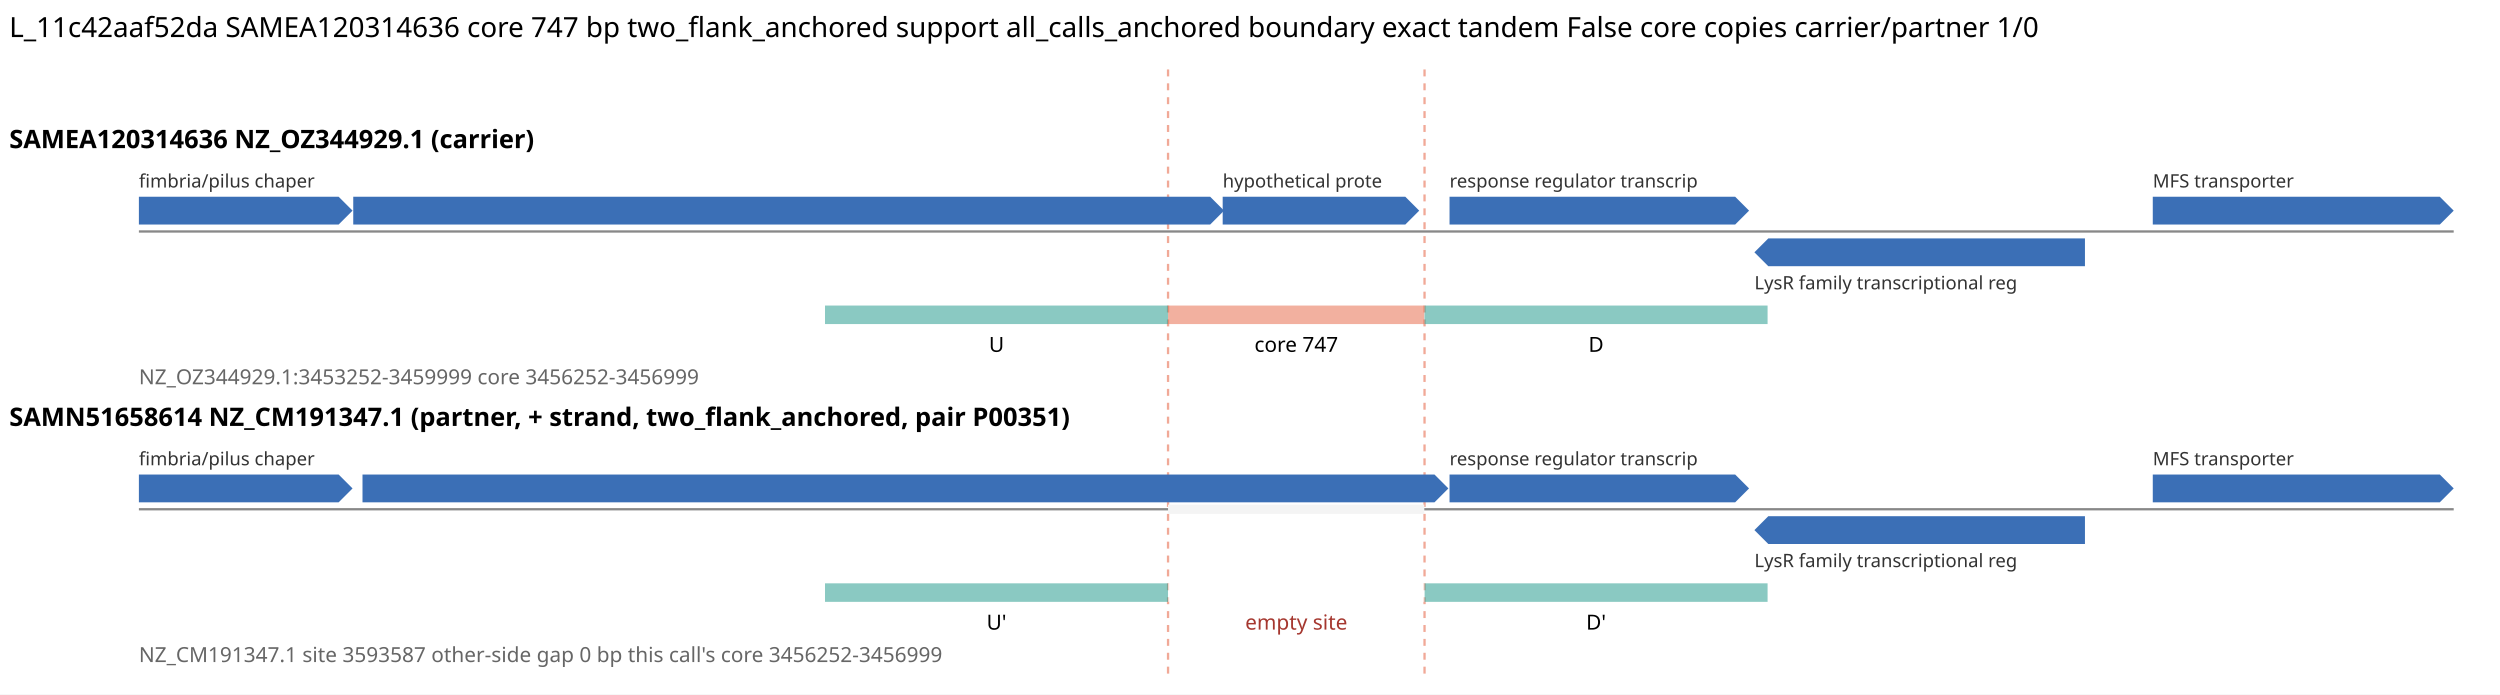
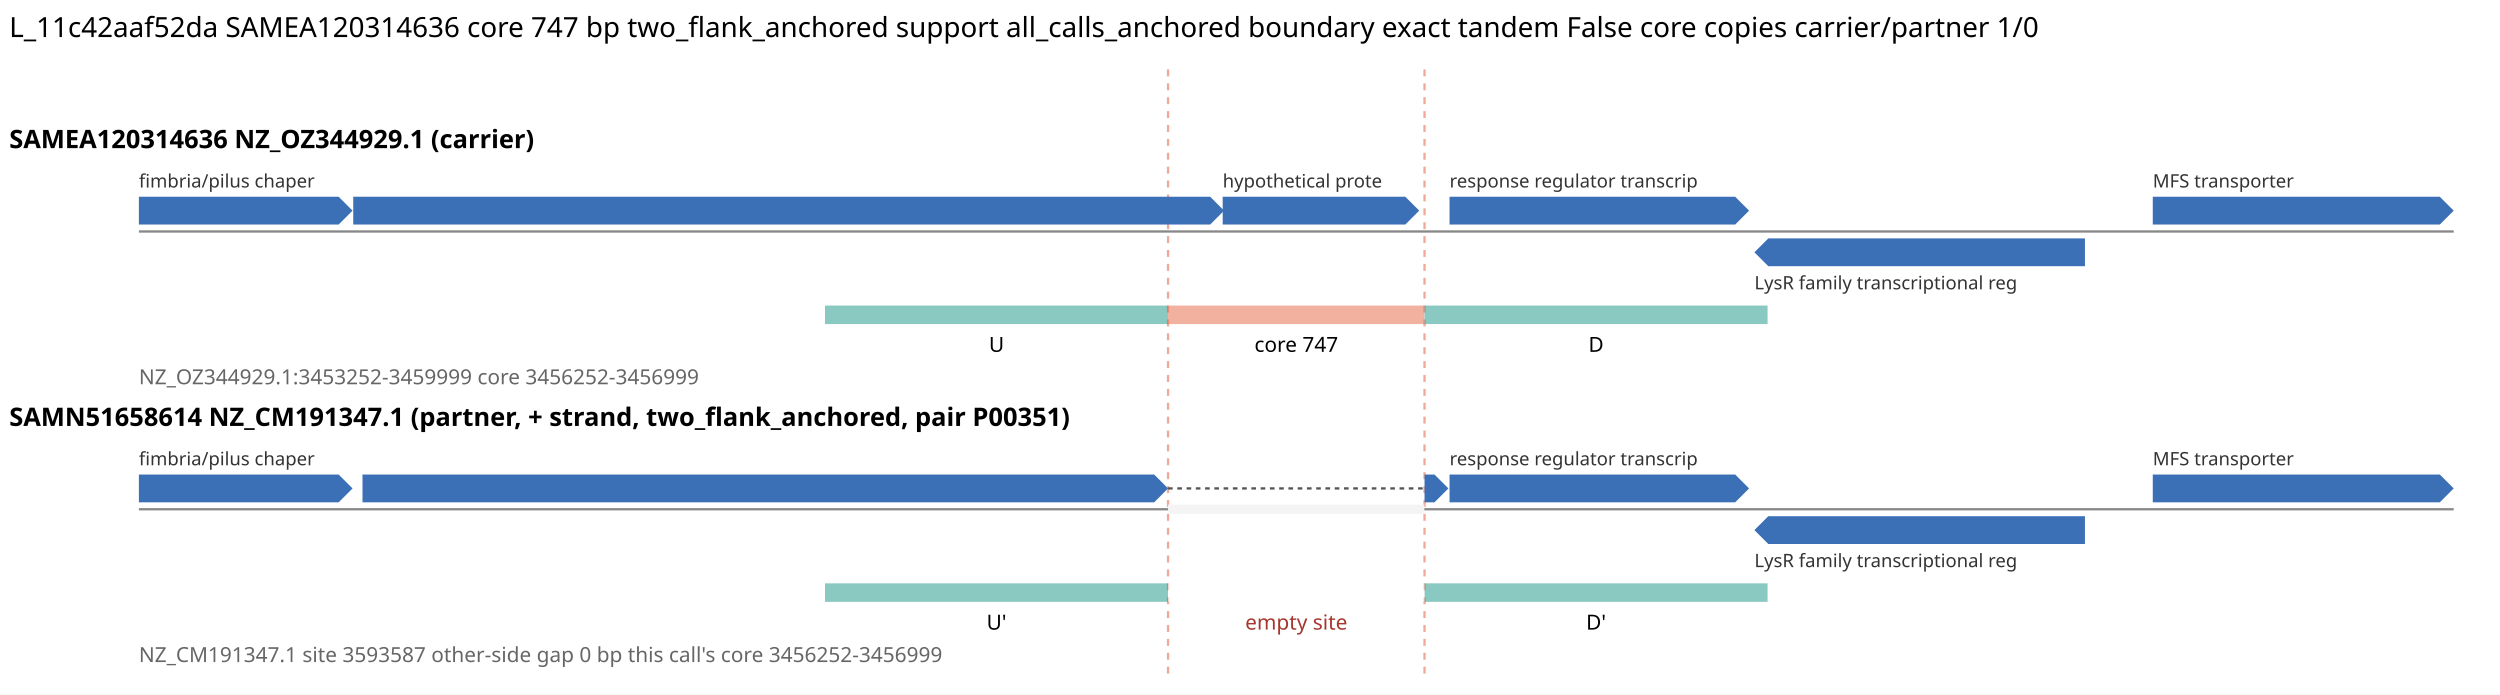
<svg xmlns="http://www.w3.org/2000/svg" width="1080" height="300" font-family="sans-serif">
  <rect width="100%" height="100%" fill="white" />
  <text x="4" y="16" font-size="12">L_11c42aaf52da  SAMEA120314636  core 747 bp  two_flank_anchored  support all_calls_anchored  boundary exact  tandem False  core copies carrier/partner 1/0</text>
  <line x1="504.6" y1="30" x2="504.6" y2="292" stroke="#e76f51" stroke-dasharray="3,3" opacity="0.6" />
  <line x1="615.4" y1="30" x2="615.4" y2="292" stroke="#e76f51" stroke-dasharray="3,3" opacity="0.6" />
  <text x="4" y="64" font-size="11" font-weight="bold">SAMEA120314636 NZ_OZ344929.1 (carrier)</text>
  <line x1="60" y1="100" x2="1060" y2="100" stroke="#888" />
  <rect x="356.4" y="132" width="148.2" height="8" fill="#2a9d8f" opacity="0.55" />
  <text x="430.5" y="152" font-size="9" text-anchor="middle">U</text>
  <rect x="504.6" y="132" width="110.7" height="8" fill="#e76f51" opacity="0.55" />
  <text x="560.0" y="152" font-size="9" text-anchor="middle">core 747</text>
  <rect x="615.4" y="132" width="148.2" height="8" fill="#2a9d8f" opacity="0.55" />
  <text x="689.5" y="152" font-size="9" text-anchor="middle">D</text>
  <polygon points="60.0,85 146.3,85 152.3,91 146.3,97 60.0,97" fill="#3b6fb6" />
  <text x="60.0" y="81" font-size="8" fill="#333">fimbria/pilus chaper</text>
  <polygon points="152.6,85 522.8,85 528.8,91 522.8,97 152.6,97" fill="#3b6fb6" />
  <polygon points="528.2,85 607.1,85 613.1,91 607.1,97 528.2,97" fill="#3b6fb6" />
  <text x="528.2" y="81" font-size="8" fill="#333">hypothetical prote</text>
  <polygon points="626.2,85 749.6,85 755.6,91 749.6,97 626.2,97" fill="#3b6fb6" />
  <text x="626.2" y="81" font-size="8" fill="#333">response regulator transcrip</text>
  <polygon points="757.9,109 763.9,103 900.7,103 900.7,115 763.9,115" fill="#3b6fb6" />
  <text x="757.9" y="125" font-size="8" fill="#333">LysR family transcriptional reg</text>
  <polygon points="930.0,85 1054.0,85 1060.0,91 1054.0,97 930.0,97" fill="#3b6fb6" />
  <text x="930.0" y="81" font-size="8" fill="#333">MFS transporter</text>
  <text x="60" y="166" font-size="9" fill="#666">NZ_OZ344929.1:3453252-3459999  core 3456252-3456999</text>
  <text x="4" y="184" font-size="11" font-weight="bold">SAMN51658614 NZ_CM191347.1 (partner, + strand, two_flank_anchored, pair P00351)</text>
  <line x1="60" y1="220" x2="1060" y2="220" stroke="#888" />
  <rect x="356.4" y="252" width="148.2" height="8" fill="#2a9d8f" opacity="0.55" />
  <text x="430.5" y="272" font-size="9" text-anchor="middle">U'</text>
  <rect x="615.4" y="252" width="148.2" height="8" fill="#2a9d8f" opacity="0.55" />
  <text x="689.5" y="272" font-size="9" text-anchor="middle">D'</text>
  <rect x="504.6" y="252" width="110.7" height="8" fill="#ffffff" opacity="0.55" />
  <polygon points="60.0,205 146.3,205 152.3,211 146.3,217 60.0,217" fill="#3b6fb6" />
  <text x="60.0" y="201" font-size="8" fill="#333">fimbria/pilus chaper</text>
-   <polygon points="156.6,205 619.7,205 625.7,211 619.7,217 156.6,217" fill="#3b6fb6" />
+   <line x1="504.6" y1="211" x2="615.4" y2="211" stroke="#555" stroke-dasharray="2,2" />
+   <polygon points="156.6,205 498.6,205 504.6,211 498.6,217 156.6,217" fill="#3b6fb6" />
+   <polygon points="615.4,205 619.7,205 625.7,211 619.7,217 615.4,217" fill="#3b6fb6" />
  <polygon points="626.2,205 749.6,205 755.6,211 749.6,217 626.2,217" fill="#3b6fb6" />
  <text x="626.2" y="201" font-size="8" fill="#333">response regulator transcrip</text>
  <polygon points="757.9,229 763.9,223 900.7,223 900.7,235 763.9,235" fill="#3b6fb6" />
  <text x="757.9" y="245" font-size="8" fill="#333">LysR family transcriptional reg</text>
  <polygon points="930.0,205 1054.0,205 1060.0,211 1054.0,217 930.0,217" fill="#3b6fb6" />
  <text x="930.0" y="201" font-size="8" fill="#333">MFS transporter</text>
  <text x="60" y="286" font-size="9" fill="#666">NZ_CM191347.1 site 3593587  other-side gap 0 bp  this call's core 3456252-3456999</text>
  <rect x="504.6" y="218" width="110.7" height="4" fill="#f4f4f4" />
  <text x="560.0" y="272" font-size="9" text-anchor="middle" fill="#a5372f">empty site</text>
</svg>
